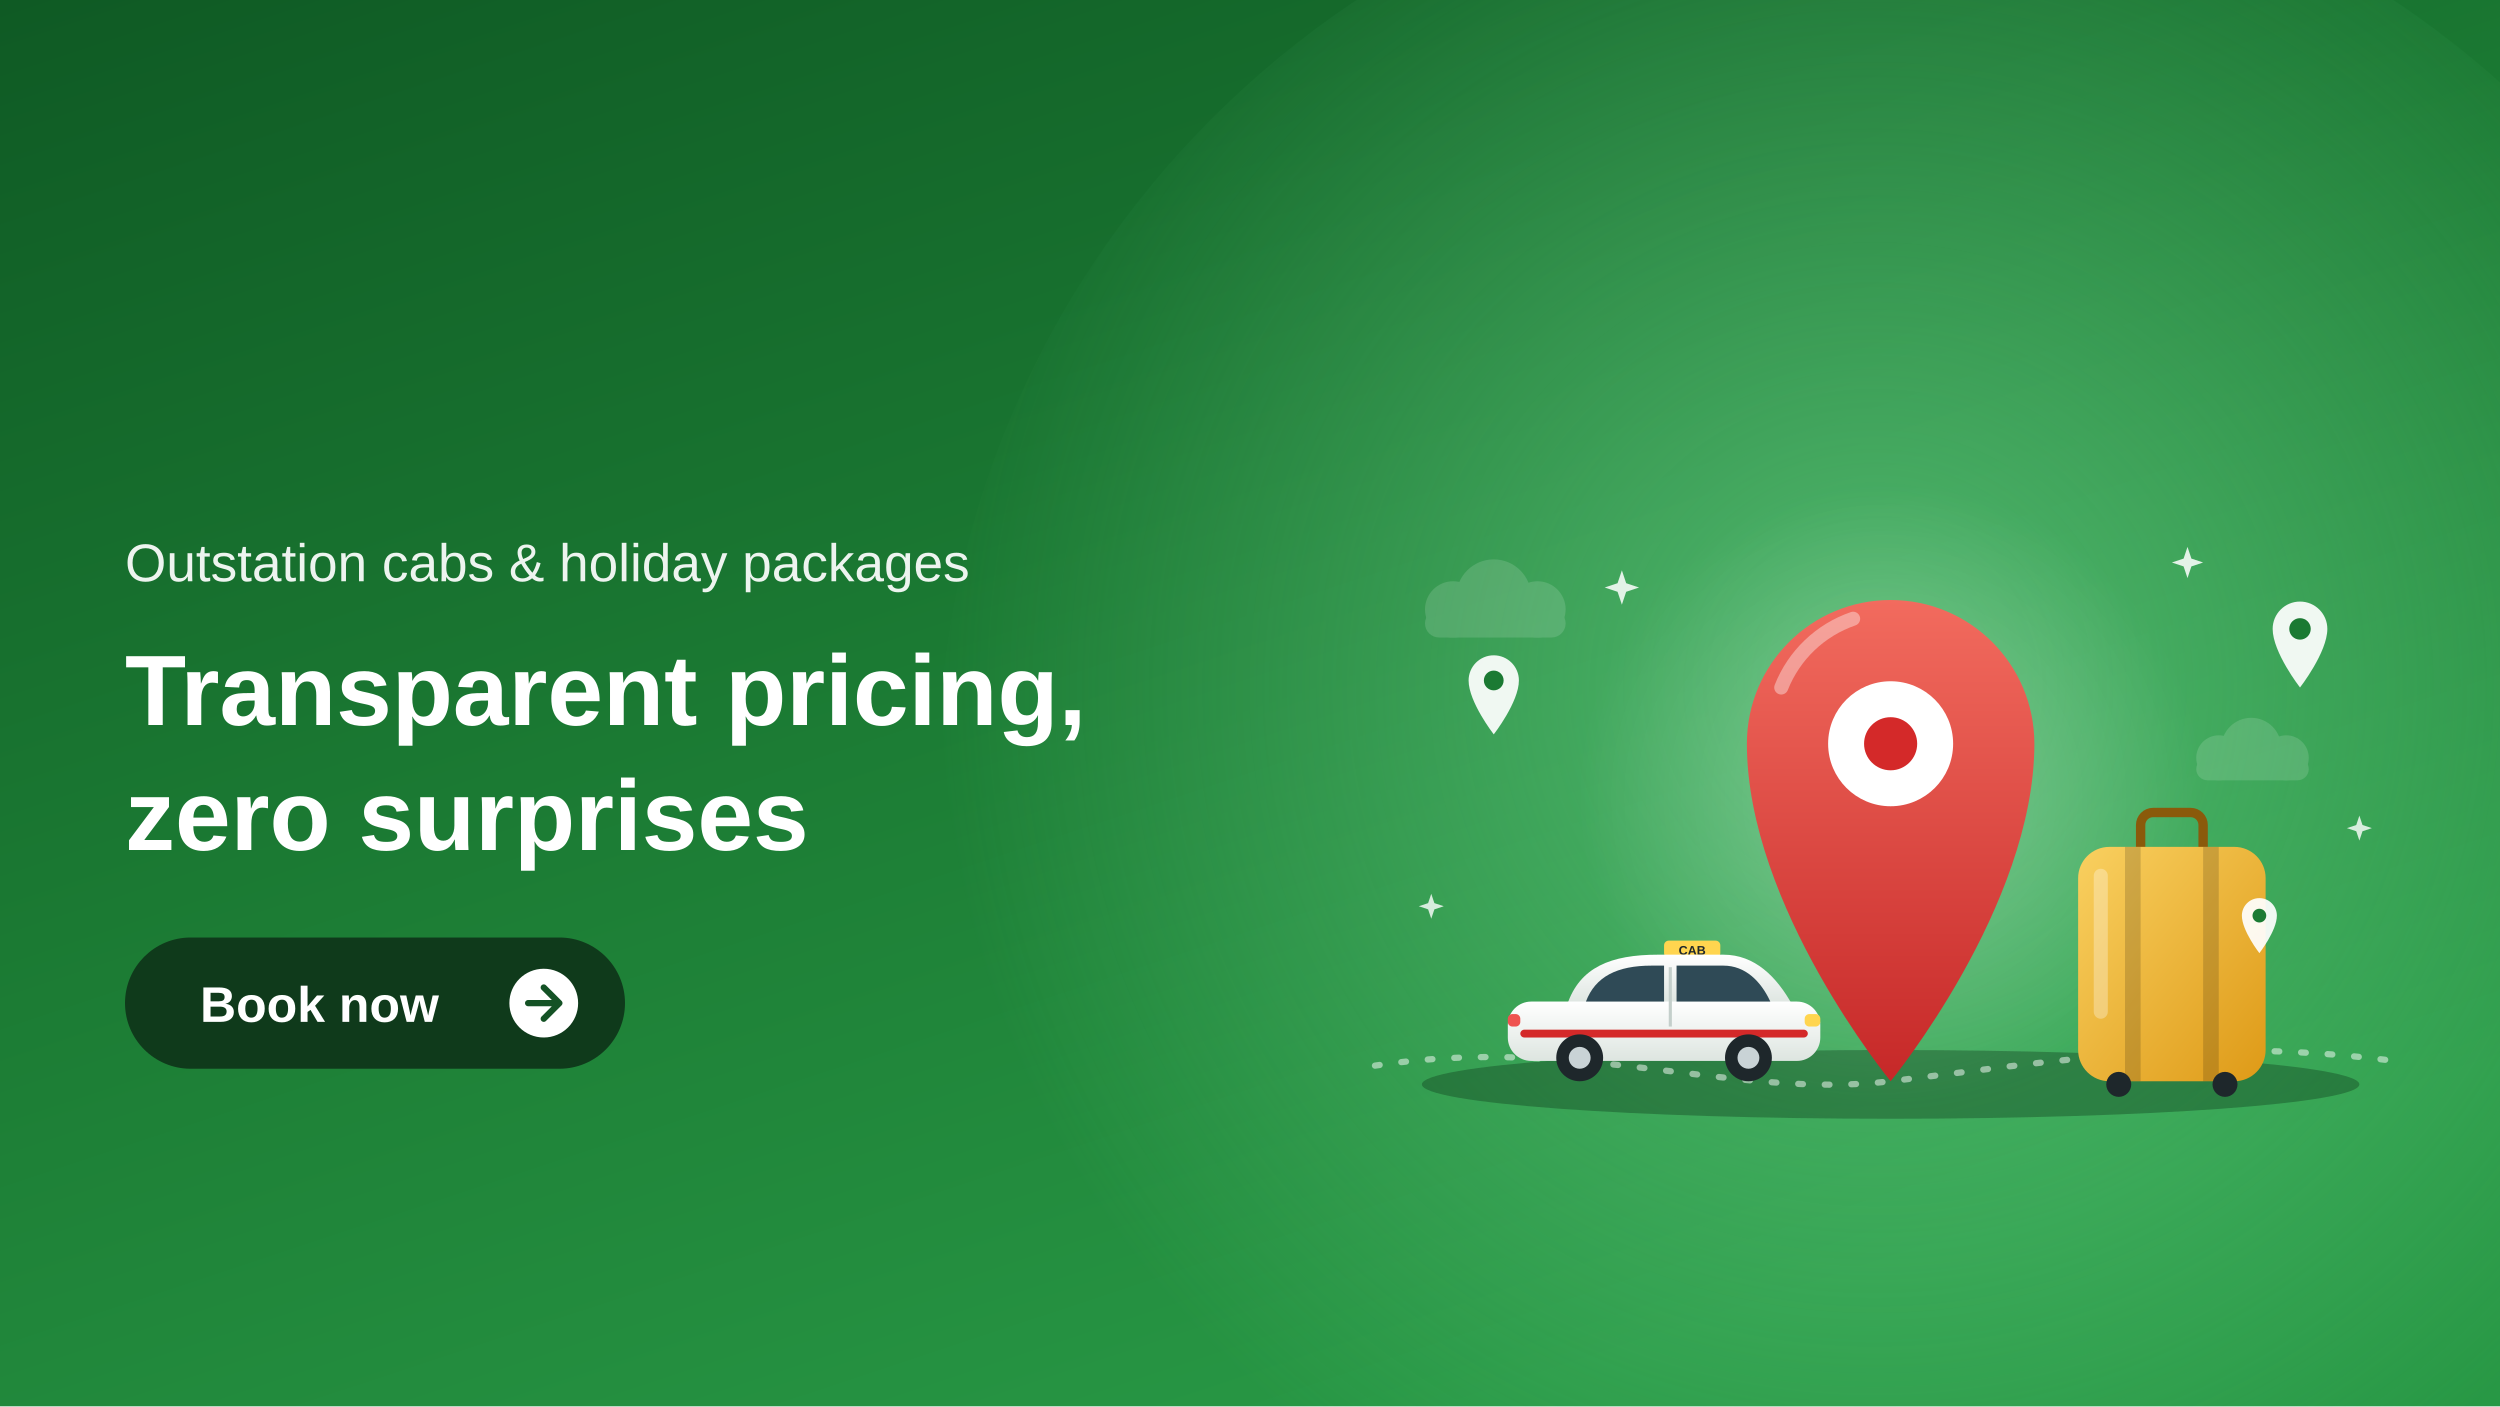
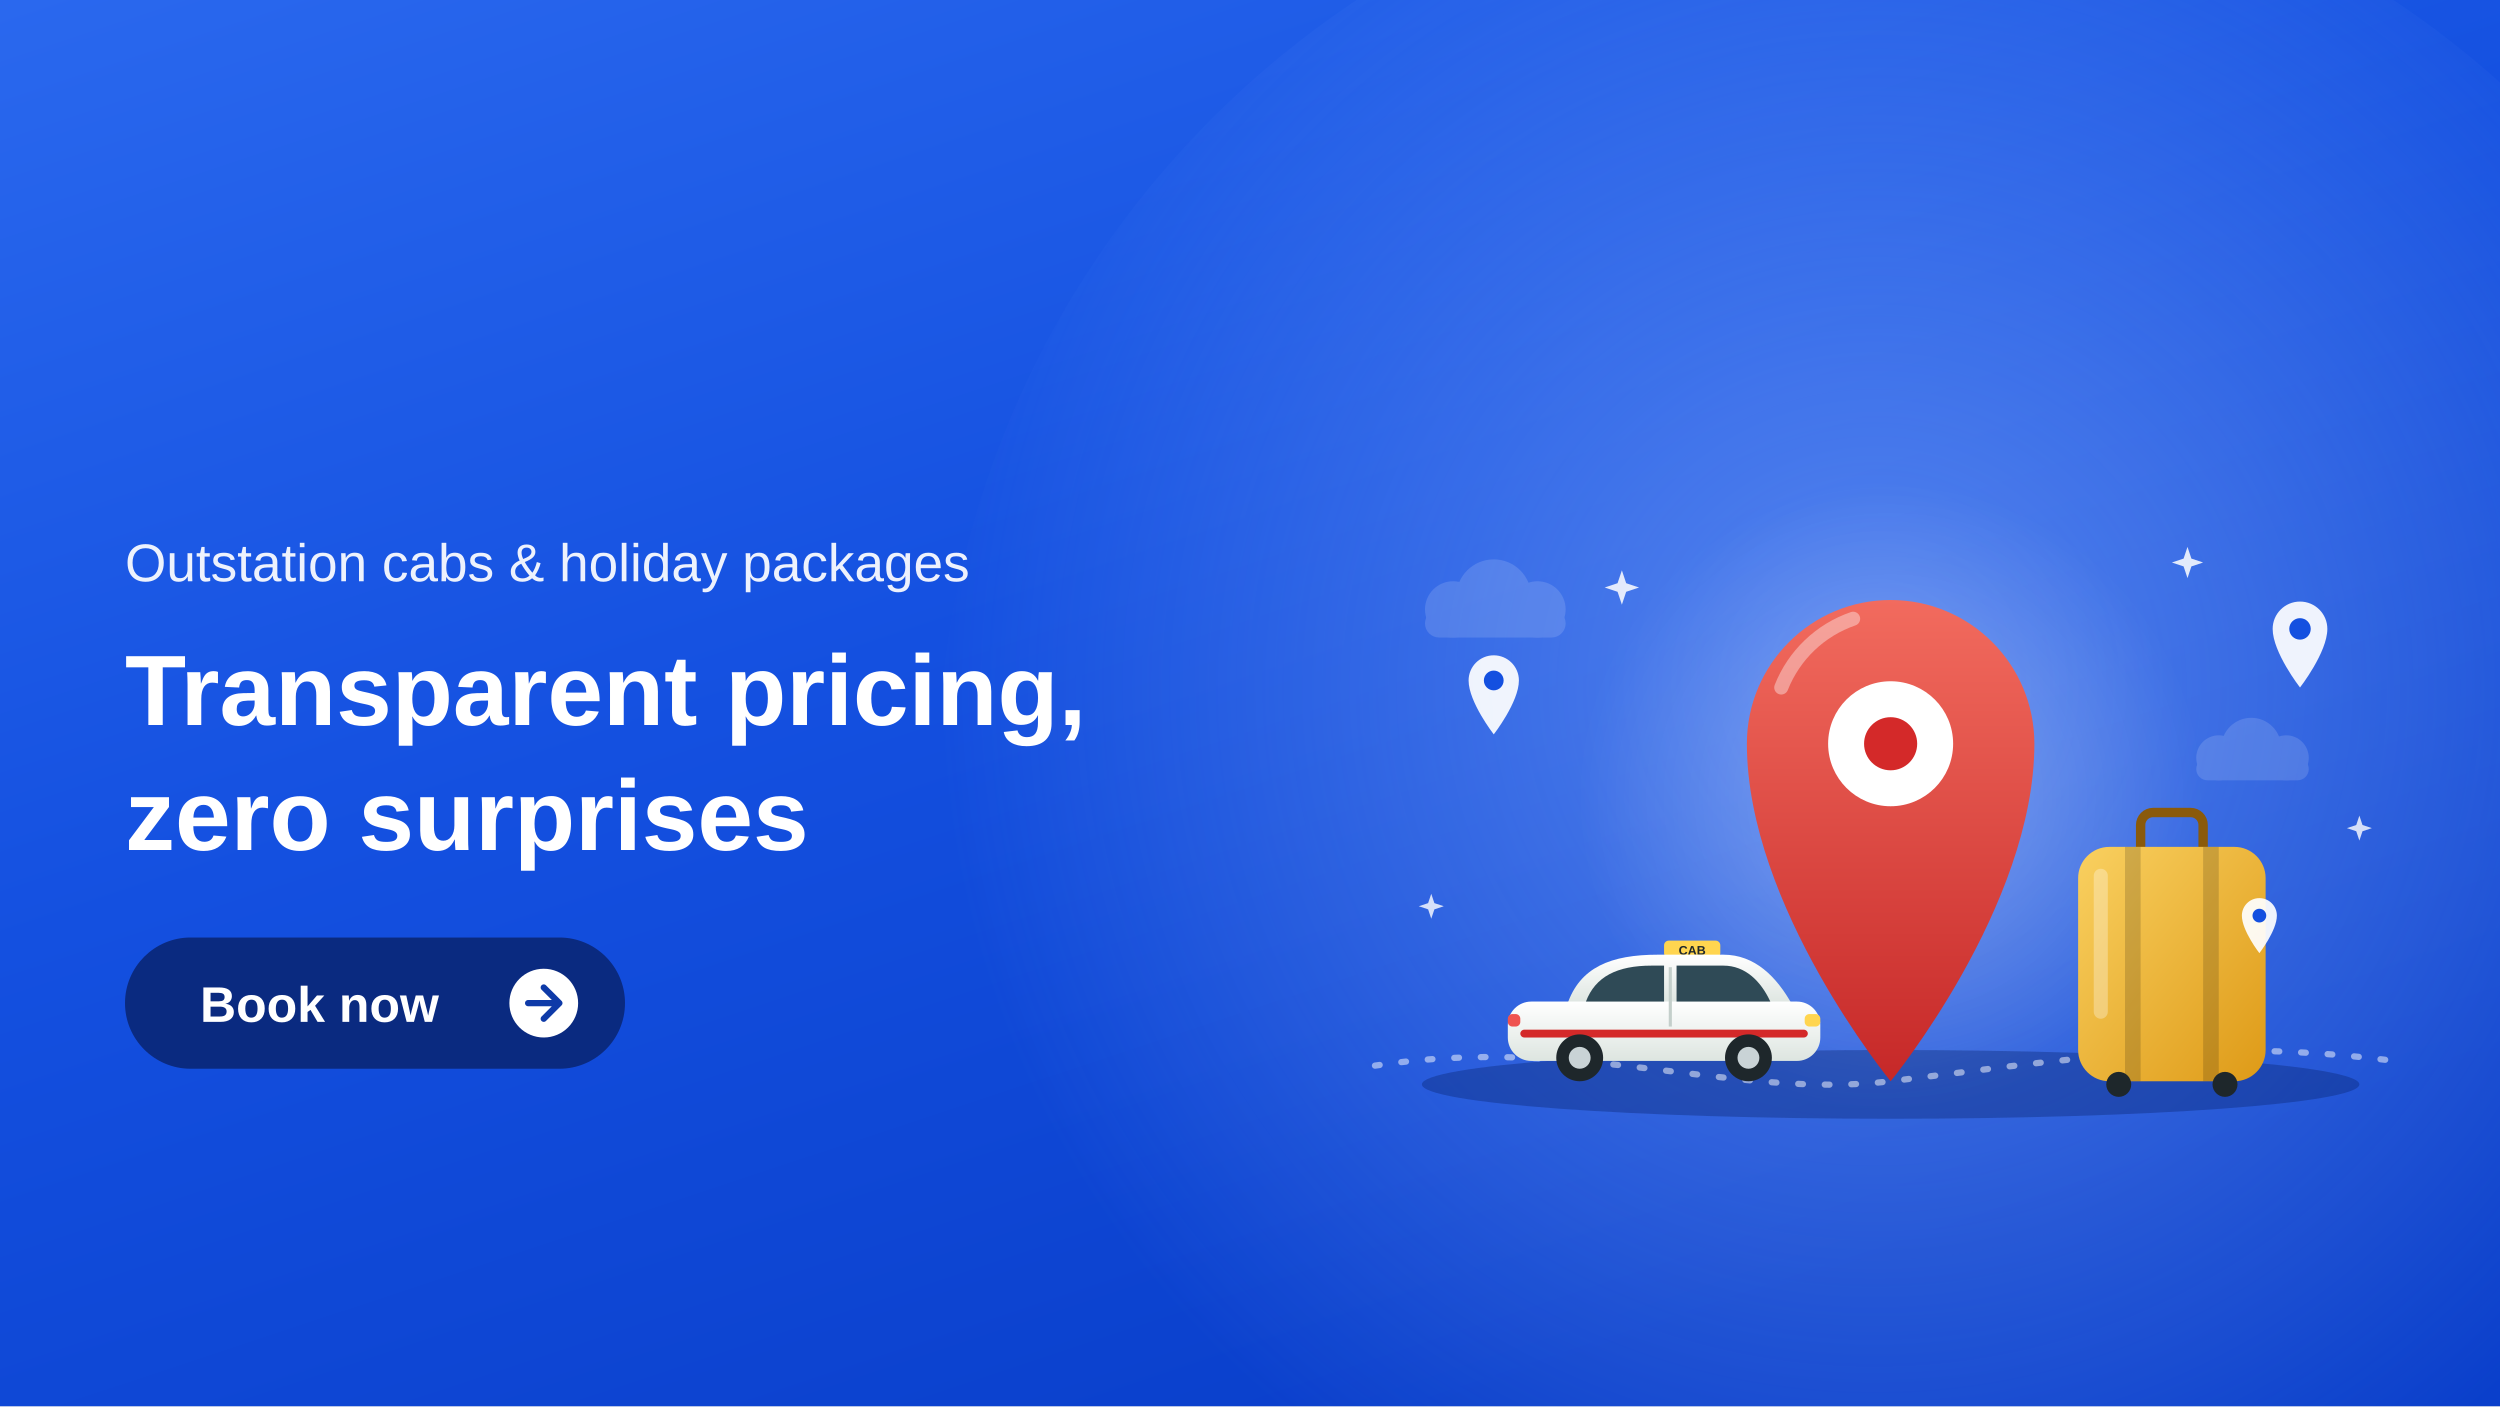
<svg xmlns="http://www.w3.org/2000/svg" width="800" height="450" viewBox="0 0 800 450">
  <defs>
    <linearGradient id="bg" x1="0" y1="0" x2="0.6" y2="1">
-       <stop offset="0%" stop-color="#0F5A24" />
-       <stop offset="50%" stop-color="#1B7A33" />
-       <stop offset="100%" stop-color="#289845" />
+       <stop offset="0%" stop-color="#2A68EE" />
+       <stop offset="50%" stop-color="#1450E0" />
+       <stop offset="100%" stop-color="#0A3FCB" />
    </linearGradient>
    <radialGradient id="glowC" cx="50%" cy="45%" r="50%">
-       <stop offset="0%" stop-color="#7BE39A" stop-opacity="0.55" />
-       <stop offset="100%" stop-color="#7BE39A" stop-opacity="0" />
+       <stop offset="0%" stop-color="#8FB4FF" stop-opacity="0.55" />
+       <stop offset="100%" stop-color="#8FB4FF" stop-opacity="0" />
    </radialGradient>
    <radialGradient id="disc" cx="50%" cy="50%" r="50%">
      <stop offset="0%" stop-color="#FFFFFF" stop-opacity="0.28" />
      <stop offset="100%" stop-color="#FFFFFF" stop-opacity="0" />
    </radialGradient>
    <linearGradient id="pinGrad" x1="0" y1="0" x2="0" y2="1">
      <stop offset="0%" stop-color="#F26B5E" />
      <stop offset="100%" stop-color="#C62828" />
    </linearGradient>
    <linearGradient id="carBody" x1="0" y1="0" x2="0" y2="1">
      <stop offset="0%" stop-color="#FFFFFF" />
      <stop offset="100%" stop-color="#DDE5E0" />
    </linearGradient>
    <linearGradient id="suitGrad" x1="0" y1="0" x2="1" y2="1">
      <stop offset="0%" stop-color="#F9D060" />
      <stop offset="100%" stop-color="#DE9A17" />
    </linearGradient>
    <g id="pinSmall">
      <path d="M0,0 C0,0 -14,-18 -14,-30 A14,14 0 1 1 14,-30 C14,-18 0,0 0,0 Z" fill="#FFFFFF" opacity="0.92" />
-       <circle cx="0" cy="-30" r="5.5" fill="#1B7A33" />
+       <circle cx="0" cy="-30" r="5.5" fill="#1450E0" />
    </g>
    <path id="spark" d="M0,-10 L2.5,-2.5 L10,0 L2.5,2.5 L0,10 L-2.5,2.5 L-10,0 L-2.5,-2.5 Z" fill="#FFFFFF" />
    <g id="cloud" fill="#FFFFFF" opacity="0.14">
      <circle cx="0" cy="0" r="18" />
      <circle cx="26" cy="-8" r="24" />
      <circle cx="54" cy="0" r="18" />
      <rect x="-18" y="0" width="90" height="18" rx="9" />
    </g>
    <g id="illus">
      <circle cx="350" cy="230" r="200" fill="url(#disc)" />
-       <ellipse cx="350" cy="414" rx="300" ry="22" fill="#0B3016" opacity="0.35" />
+       <ellipse cx="350" cy="414" rx="300" ry="22" fill="#061F66" opacity="0.35" />
      <path d="M20,402 C150,382 250,424 350,412 C450,400 550,382 680,400" fill="none" stroke="#FFFFFF" stroke-opacity="0.5" stroke-width="4" stroke-dasharray="3 14" stroke-linecap="round" />
      <path d="M350,412 C350,412 258,300 258,196 A92,92 0 1 1 442,196 C442,300 350,412 350,412 Z" fill="url(#pinGrad)" />
      <circle cx="350" cy="196" r="40" fill="#FFFFFF" />
      <circle cx="350" cy="196" r="17" fill="#D42929" />
      <path d="M280,160 A76,76 0 0 1 326,116" fill="none" stroke="#FFFFFF" stroke-opacity="0.38" stroke-width="9" stroke-linecap="round" />
      <g transform="translate(105,331)">
        <rect x="100" y="-9" width="36" height="11" rx="3" fill="#FFD54F" />
        <text x="118" y="0" text-anchor="middle" font-family="Arial, sans-serif" font-size="8" font-weight="800" fill="#1E272B">CAB</text>
        <path d="M38,32 C46,8 66,0 96,0 L138,0 C158,0 172,14 182,32 Z" fill="url(#carBody)" />
        <rect x="0" y="30" width="200" height="38" rx="15" fill="url(#carBody)" />
        <path d="M50,30 C56,14 70,7 92,7 L100,7 L100,30 Z" fill="#2F4A56" />
        <path d="M108,7 L138,7 C152,7 162,17 168,30 L108,30 Z" fill="#2F4A56" />
        <line x1="104" y1="8" x2="104" y2="46" stroke="#C4CFCB" stroke-width="2" />
        <rect x="8" y="48" width="184" height="5" rx="2.5" fill="#D42929" />
        <rect x="190" y="38" width="10" height="8" rx="3" fill="#FFD54F" />
        <rect x="0" y="38" width="8" height="8" rx="3" fill="#EF5350" />
        <circle cx="46" cy="66" r="15" fill="#1E272B" />
        <circle cx="46" cy="66" r="7" fill="#C9D3D6" />
        <circle cx="154" cy="66" r="15" fill="#1E272B" />
        <circle cx="154" cy="66" r="7" fill="#C9D3D6" />
      </g>
      <g transform="translate(470,262)">
        <path d="M40,0 V-14 A8,8 0 0 1 48,-22 H72 A8,8 0 0 1 80,-14 V0" fill="none" stroke="#8A5A0B" stroke-width="6" stroke-linecap="round" />
        <rect width="120" height="150" rx="20" fill="url(#suitGrad)" />
        <rect x="30" width="10" height="150" fill="#000000" opacity="0.16" />
        <rect x="80" width="10" height="150" fill="#000000" opacity="0.16" />
        <rect x="10" y="14" width="9" height="96" rx="4.5" fill="#FFFFFF" opacity="0.3" />
        <circle cx="26" cy="152" r="8" fill="#1E272B" />
        <circle cx="94" cy="152" r="8" fill="#1E272B" />
      </g>
      <use href="#pinSmall" transform="translate(96,190) scale(1.15)" />
      <use href="#pinSmall" transform="translate(612,160) scale(1.25)" />
      <use href="#pinSmall" transform="translate(586,330) scale(0.8)" />
      <use href="#spark" transform="translate(178,96) scale(1.1)" opacity="0.85" />
      <use href="#spark" transform="translate(540,80)" opacity="0.85" />
      <use href="#spark" transform="translate(650,250) scale(0.8)" opacity="0.8" />
      <use href="#spark" transform="translate(56,300) scale(0.8)" opacity="0.8" />
      <use href="#cloud" transform="translate(70,110)" />
      <use href="#cloud" transform="translate(560,205) scale(0.8)" />
    </g>
  </defs>
  <rect width="800" height="450" fill="url(#bg)" />
  <circle cx="600" cy="250" r="300" fill="url(#glowC)" />
  <use href="#illus" transform="translate(430,140) scale(0.5)" />
  <text x="40" y="186" font-family="Arial, sans-serif" font-size="17" fill="#FFFFFF" opacity="0.92">Outstation cabs &amp; holiday packages</text>
  <text x="40" y="232" font-family="Arial, sans-serif" font-size="32" font-weight="800" fill="#FFFFFF">Transparent pricing,</text>
  <text x="40" y="272" font-family="Arial, sans-serif" font-size="32" font-weight="800" fill="#FFFFFF">zero surprises</text>
  <g transform="translate(40,300)">
-     <rect x="0" y="0" width="160" height="42" rx="21" fill="#0F3A1B" />
+     <rect x="0" y="0" width="160" height="42" rx="21" fill="#0A2A80" />
    <text x="24" y="27" font-family="Arial, sans-serif" font-size="16" font-weight="800" fill="#FFFFFF">Book now</text>
    <circle cx="134" cy="21" r="11" fill="#FFFFFF" />
-     <path d="M129,21 L139,21 M134,16 L139,21 L134,26" fill="none" stroke="#145225" stroke-width="2" stroke-linecap="round" stroke-linejoin="round" />
+     <path d="M129,21 L139,21 M134,16 L139,21 L134,26" fill="none" stroke="#0E3AA8" stroke-width="2" stroke-linecap="round" stroke-linejoin="round" />
  </g>
</svg>
